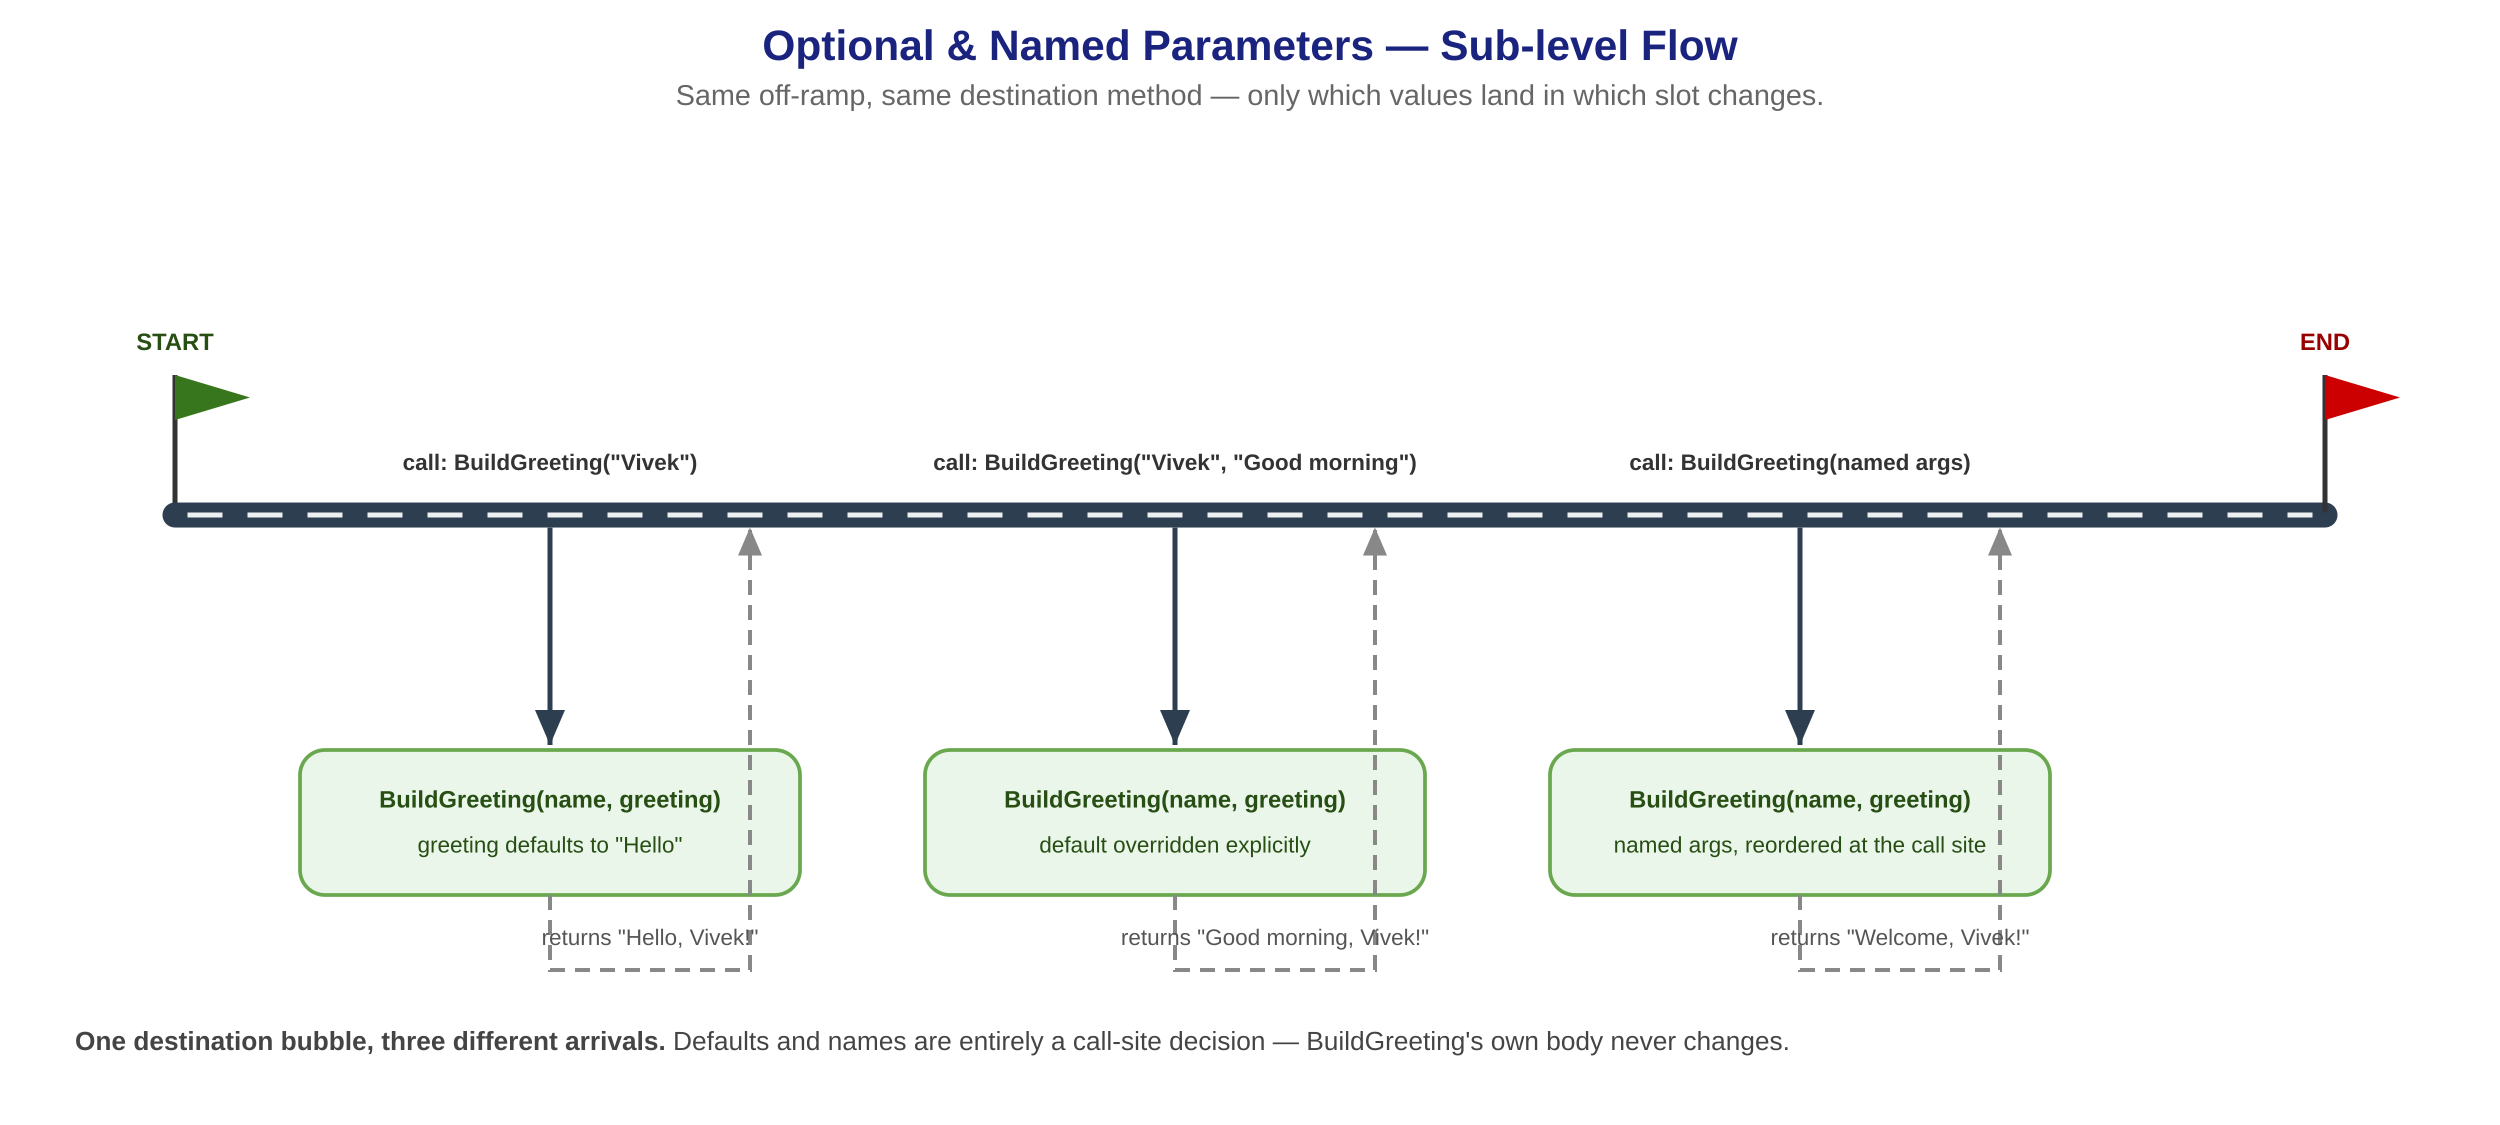
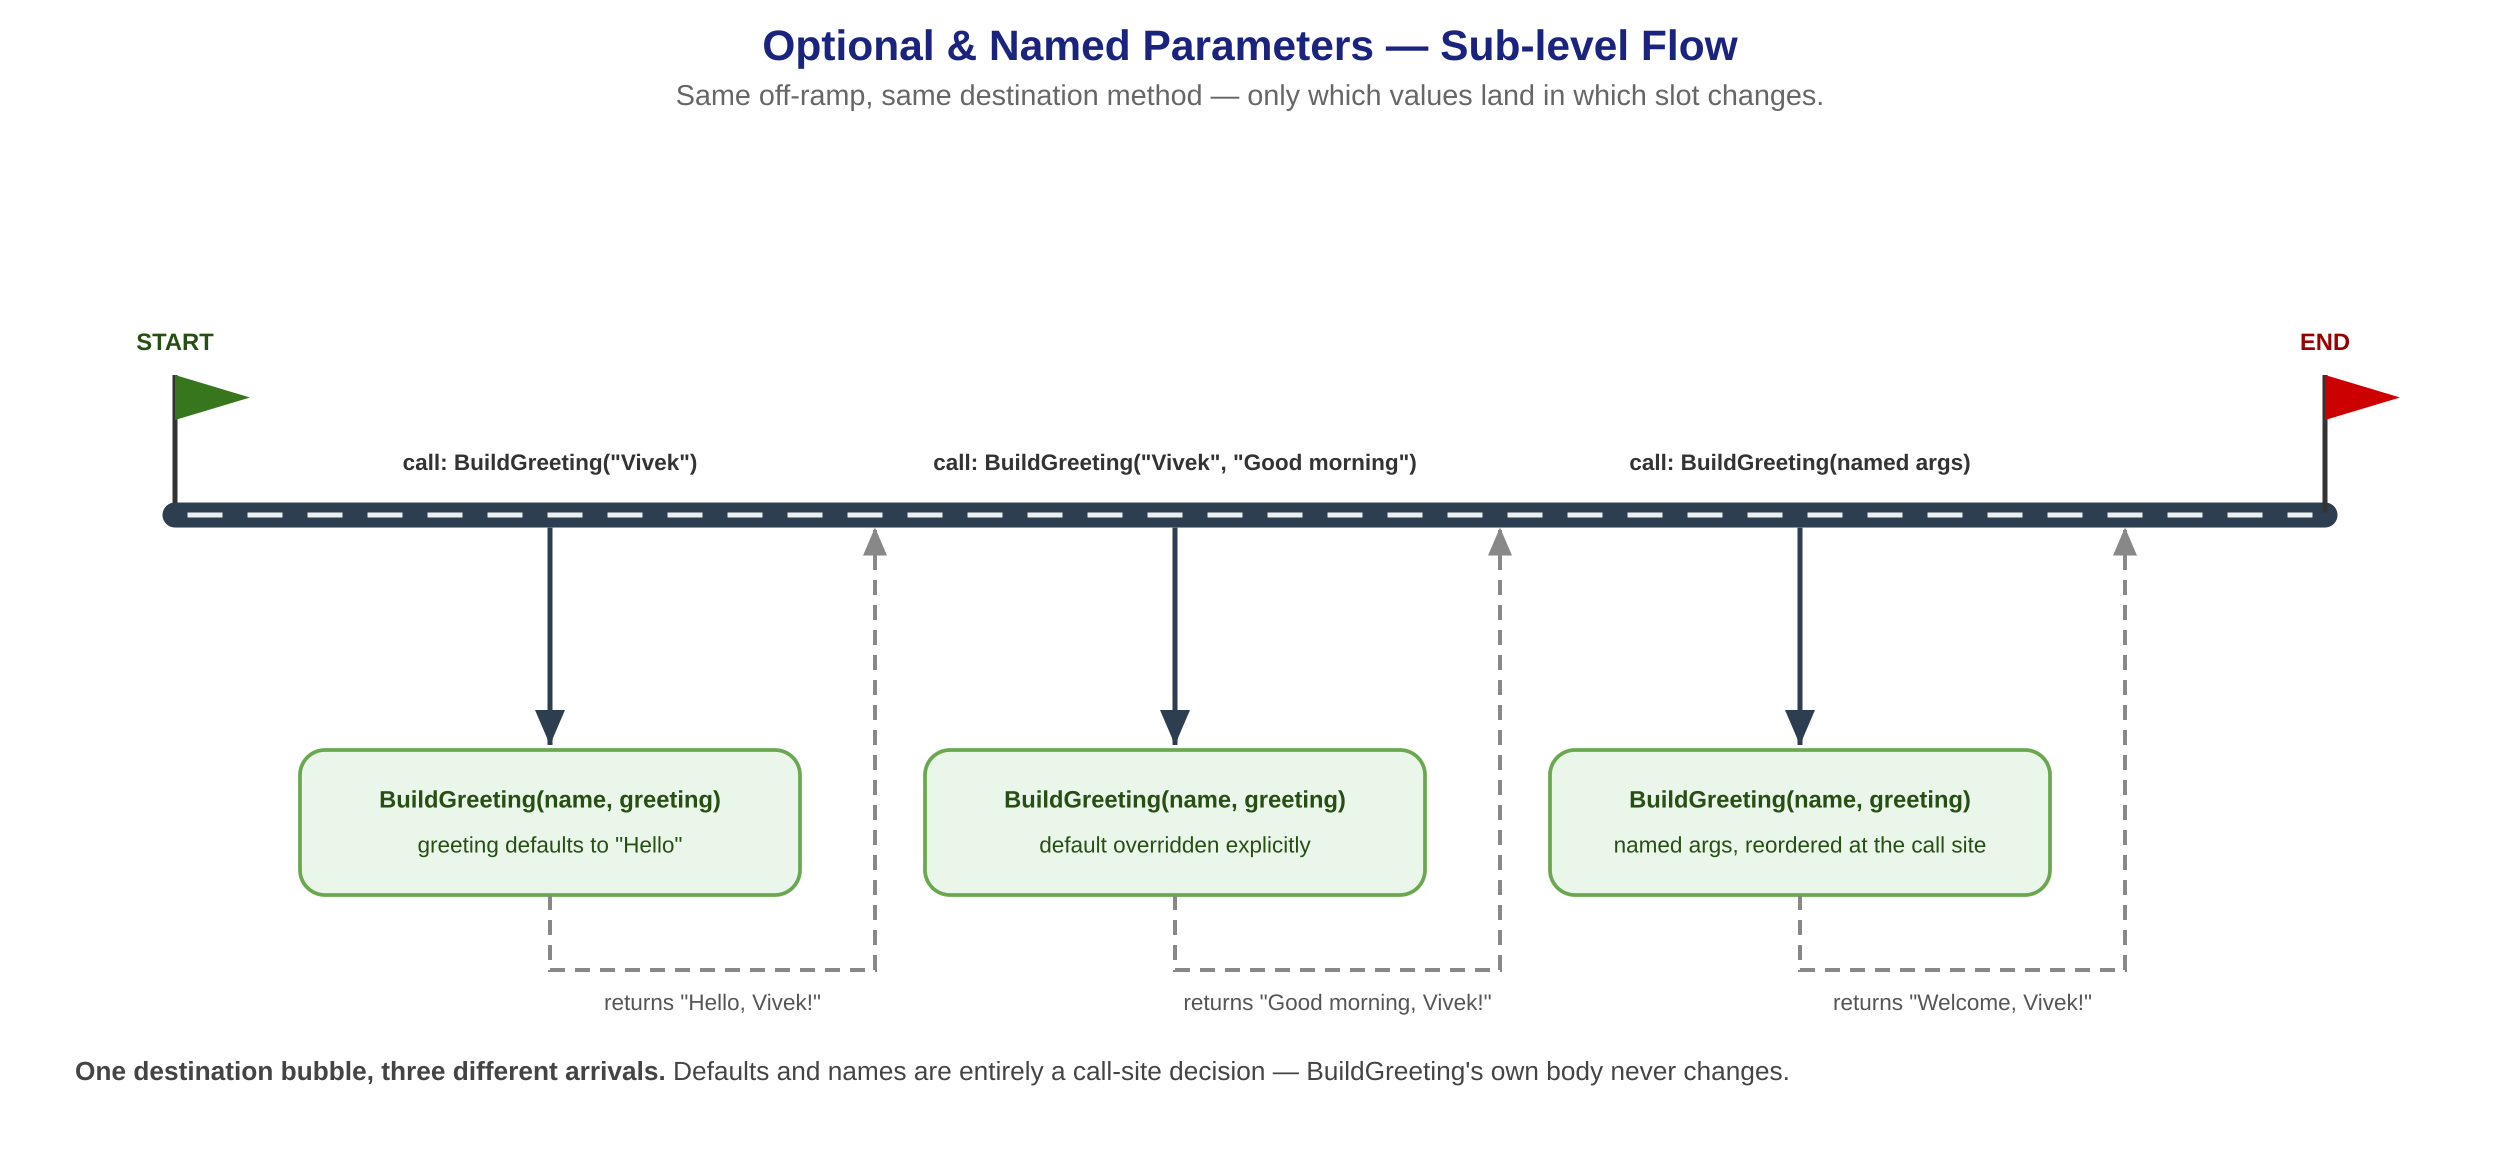
- <svg xmlns="http://www.w3.org/2000/svg" viewBox="0 0 1000 450" font-family="Arial, Helvetica, sans-serif">
+ <svg xmlns="http://www.w3.org/2000/svg" viewBox="0 0 1000 462" font-family="Arial, Helvetica, sans-serif">
  <defs>
    <marker id="a" markerWidth="9" markerHeight="9" refX="7" refY="3" orient="auto">
      <path d="M0,0 L7,3 L0,6 Z" fill="#2c3e50" />
    </marker>
    <marker id="d" markerWidth="9" markerHeight="9" refX="7" refY="3" orient="auto">
      <path d="M0,0 L7,3 L0,6 Z" fill="#888" />
    </marker>
  </defs>
-   <rect x="0" y="0" width="1000" height="450" fill="#ffffff" />
+   <rect x="0" y="0" width="1000" height="462" fill="#ffffff" />
  <text x="500" y="24" text-anchor="middle" font-size="17" font-weight="bold" fill="#1a237e">Optional &amp; Named Parameters — Sub-level Flow</text>
  <text x="500" y="42" text-anchor="middle" font-size="11.5" fill="#666">Same off-ramp, same destination method — only which values land in which slot changes.</text>
  <line x1="70" y1="150" x2="70" y2="205" stroke="#333" stroke-width="2" />
  <polygon points="70,150 70,168 100,159" fill="#38761d" />
  <text x="70" y="140" text-anchor="middle" font-size="9.5" font-weight="bold" fill="#274e13">START</text>
  <line x1="70" y1="206" x2="930" y2="206" stroke="#2c3e50" stroke-width="10" stroke-linecap="round" />
  <line x1="75" y1="206" x2="925" y2="206" stroke="#ecf0f1" stroke-width="2" stroke-dasharray="14 10" />
  <text x="220" y="188" text-anchor="middle" font-size="9" font-weight="bold" fill="#333">call: BuildGreeting("Vivek")</text>
  <line x1="220" y1="211" x2="220" y2="298" stroke="#2c3e50" stroke-width="2" marker-end="url(#a)" />
  <rect x="120" y="300" width="200" height="58" rx="10" fill="#eaf6ea" stroke="#6aa84f" stroke-width="1.5" />
  <text x="220" y="323" text-anchor="middle" font-size="9.5" font-weight="bold" fill="#274e13">BuildGreeting(name, greeting)</text>
  <text x="220" y="341" text-anchor="middle" font-size="9" fill="#274e13">greeting defaults to "Hello"</text>
-   <path d="M220,358 L220,388 L300,388 L300,211" fill="none" stroke="#888" stroke-width="1.6" stroke-dasharray="6 4" marker-end="url(#d)" />
-   <text x="260" y="378" text-anchor="middle" font-size="9" fill="#555">returns "Hello, Vivek!"</text>
+   <path d="M220,358 L220,388 L350,388 L350,211" fill="none" stroke="#888" stroke-width="1.6" stroke-dasharray="6 4" marker-end="url(#d)" />
+   <text x="285" y="404" text-anchor="middle" font-size="9" fill="#555">returns "Hello, Vivek!"</text>
  <text x="470" y="188" text-anchor="middle" font-size="9" font-weight="bold" fill="#333">call: BuildGreeting("Vivek", "Good morning")</text>
  <line x1="470" y1="211" x2="470" y2="298" stroke="#2c3e50" stroke-width="2" marker-end="url(#a)" />
  <rect x="370" y="300" width="200" height="58" rx="10" fill="#eaf6ea" stroke="#6aa84f" stroke-width="1.5" />
  <text x="470" y="323" text-anchor="middle" font-size="9.5" font-weight="bold" fill="#274e13">BuildGreeting(name, greeting)</text>
  <text x="470" y="341" text-anchor="middle" font-size="9" fill="#274e13">default overridden explicitly</text>
-   <path d="M470,358 L470,388 L550,388 L550,211" fill="none" stroke="#888" stroke-width="1.6" stroke-dasharray="6 4" marker-end="url(#d)" />
-   <text x="510" y="378" text-anchor="middle" font-size="9" fill="#555">returns "Good morning, Vivek!"</text>
+   <path d="M470,358 L470,388 L600,388 L600,211" fill="none" stroke="#888" stroke-width="1.6" stroke-dasharray="6 4" marker-end="url(#d)" />
+   <text x="535" y="404" text-anchor="middle" font-size="9" fill="#555">returns "Good morning, Vivek!"</text>
  <text x="720" y="188" text-anchor="middle" font-size="9" font-weight="bold" fill="#333">call: BuildGreeting(named args)</text>
  <line x1="720" y1="211" x2="720" y2="298" stroke="#2c3e50" stroke-width="2" marker-end="url(#a)" />
  <rect x="620" y="300" width="200" height="58" rx="10" fill="#eaf6ea" stroke="#6aa84f" stroke-width="1.5" />
  <text x="720" y="323" text-anchor="middle" font-size="9.5" font-weight="bold" fill="#274e13">BuildGreeting(name, greeting)</text>
  <text x="720" y="341" text-anchor="middle" font-size="9" fill="#274e13">named args, reordered at the call site</text>
-   <path d="M720,358 L720,388 L800,388 L800,211" fill="none" stroke="#888" stroke-width="1.6" stroke-dasharray="6 4" marker-end="url(#d)" />
-   <text x="760" y="378" text-anchor="middle" font-size="9" fill="#555">returns "Welcome, Vivek!"</text>
+   <path d="M720,358 L720,388 L850,388 L850,211" fill="none" stroke="#888" stroke-width="1.6" stroke-dasharray="6 4" marker-end="url(#d)" />
+   <text x="785" y="404" text-anchor="middle" font-size="9" fill="#555">returns "Welcome, Vivek!"</text>
  <line x1="930" y1="150" x2="930" y2="205" stroke="#333" stroke-width="2" />
  <polygon points="930,150 930,168 960,159" fill="#cc0000" />
  <text x="930" y="140" text-anchor="middle" font-size="9.5" font-weight="bold" fill="#990000">END</text>
-   <text x="30" y="420" font-size="10.5" fill="#444">
+   <text x="30" y="432" font-size="10.5" fill="#444">
    <tspan font-weight="bold">One destination bubble, three different arrivals.</tspan> Defaults and names are entirely a call-site decision — BuildGreeting's own body never changes.</text>
</svg>
